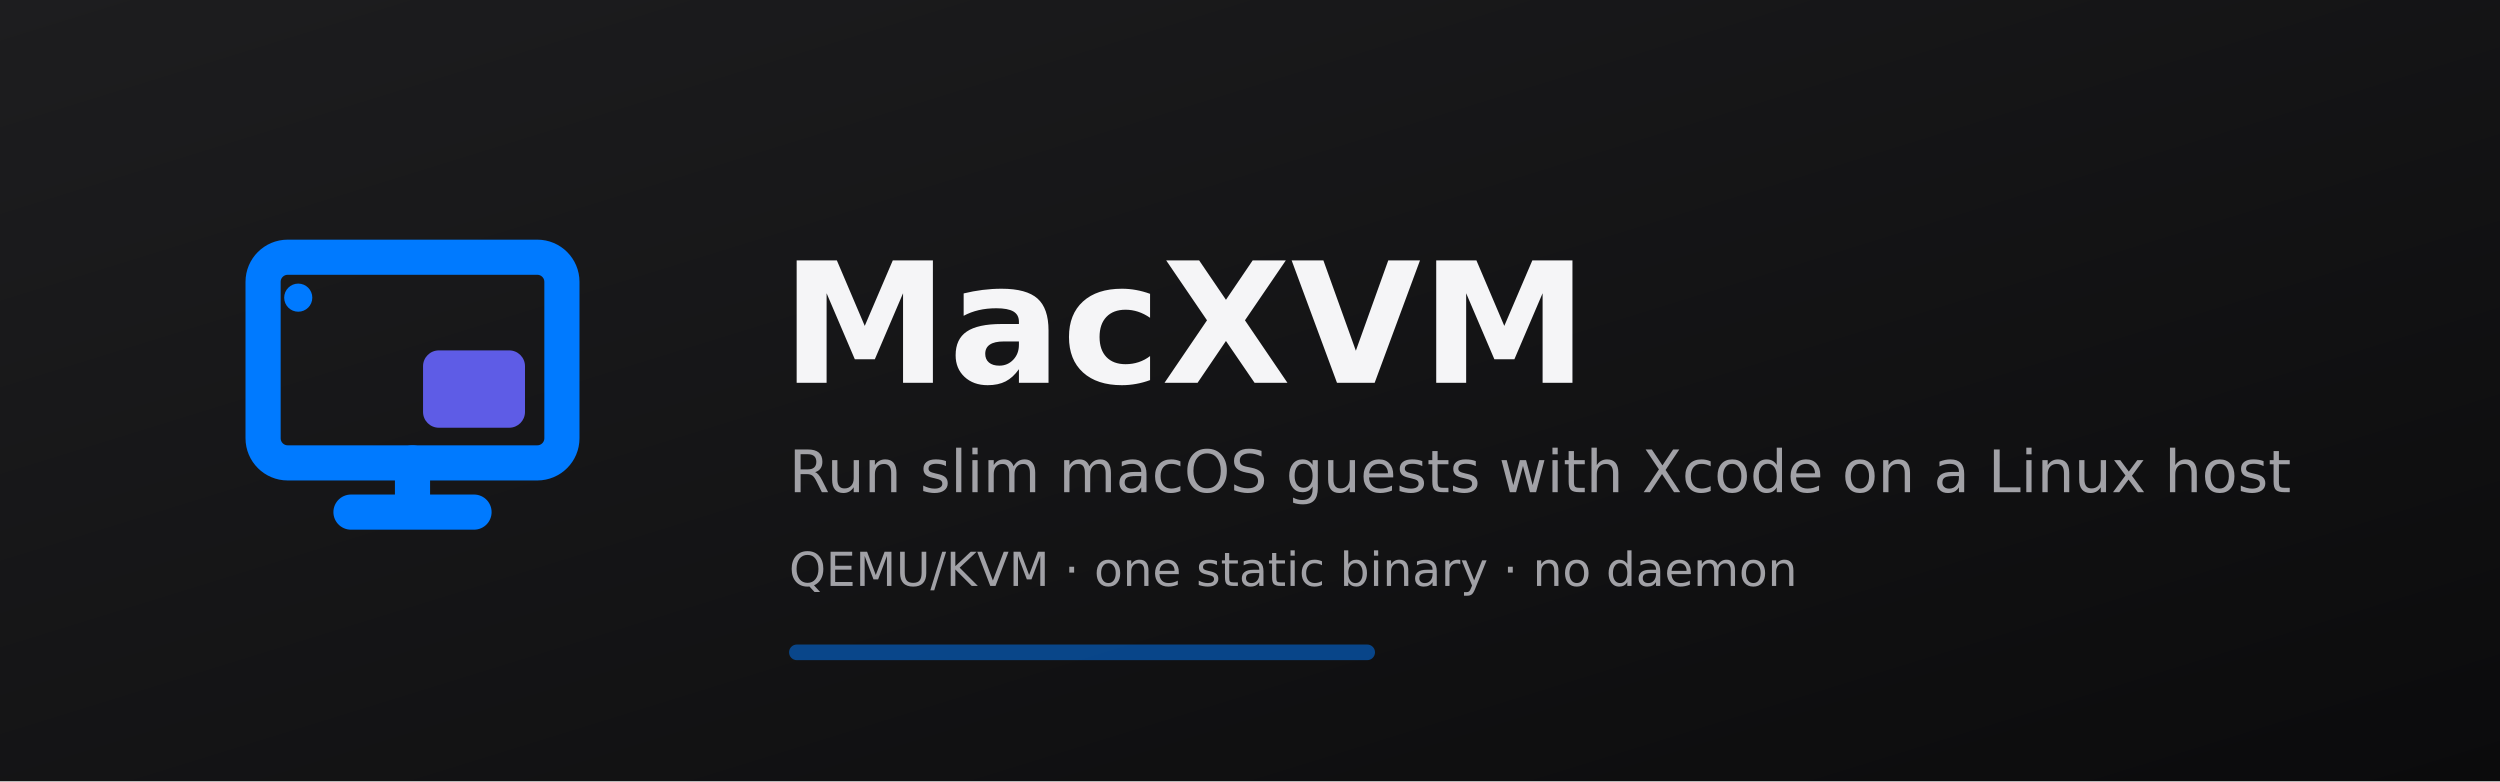
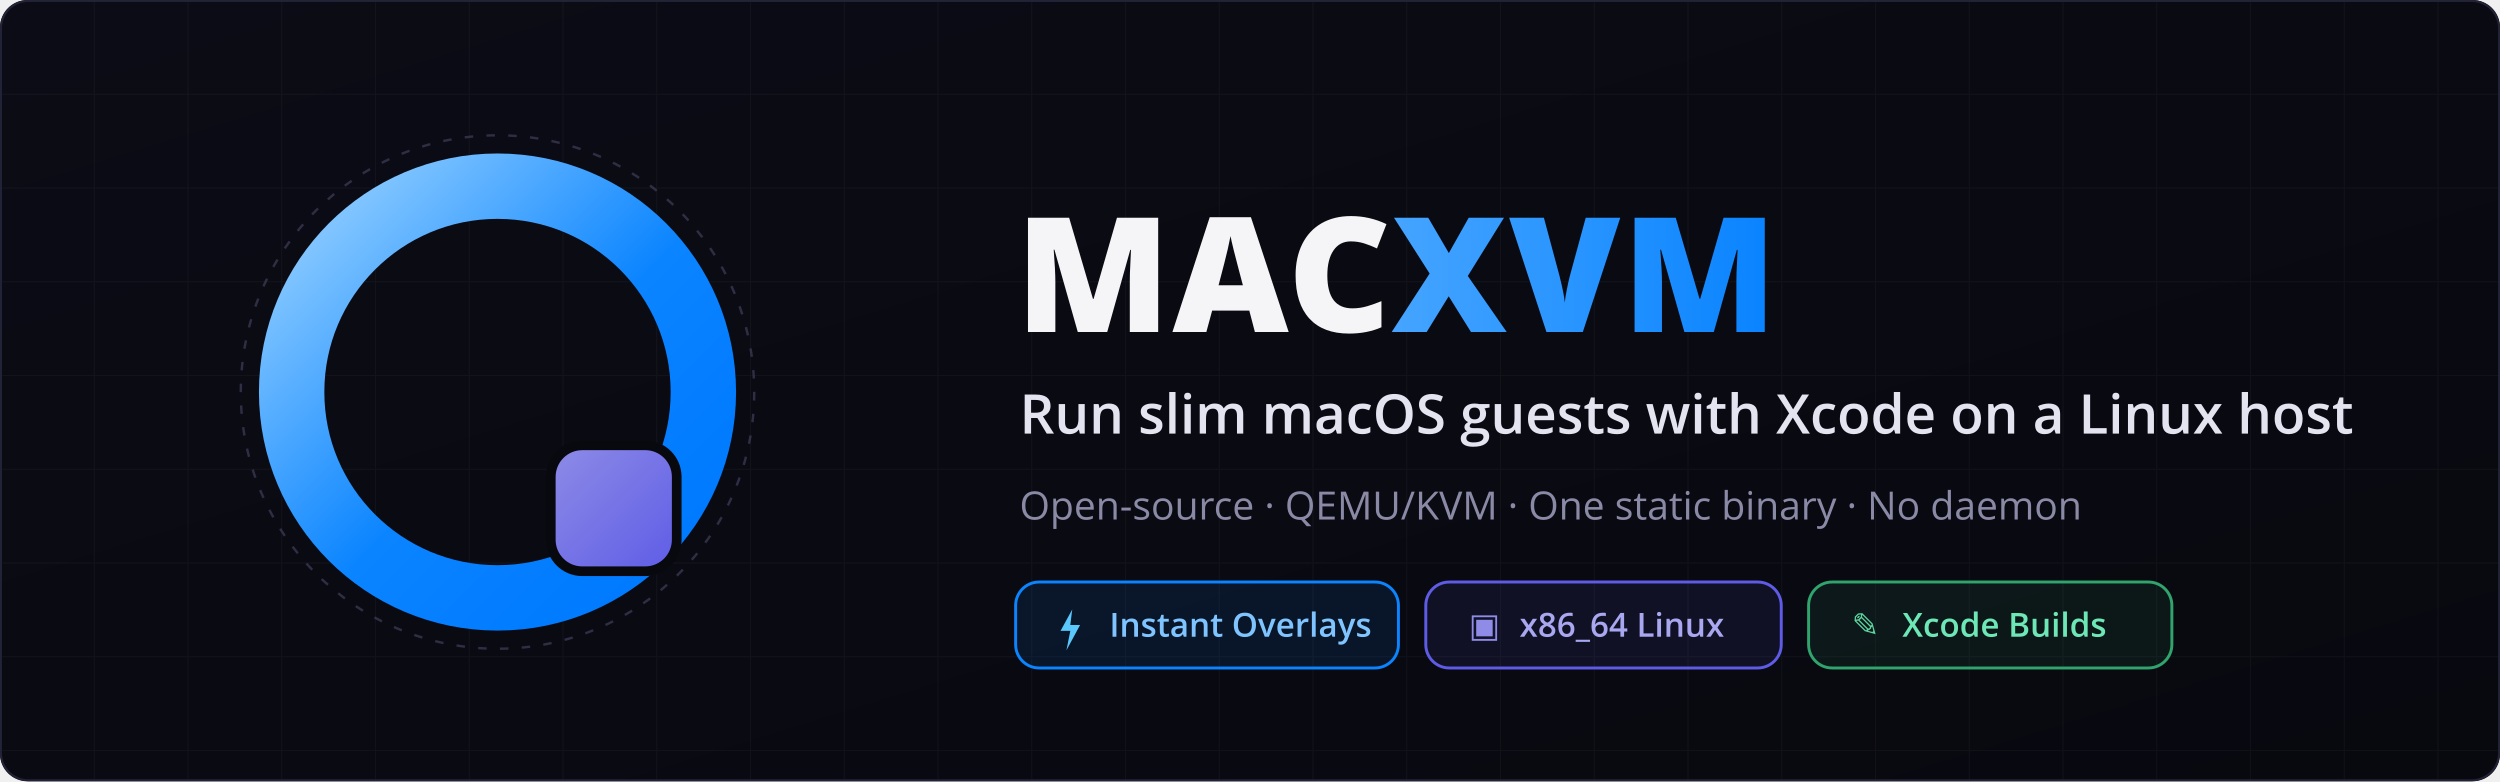
<svg xmlns="http://www.w3.org/2000/svg" viewBox="0 0 1280 400" role="img" aria-label="MacXVM">
  <defs>
-     <style>
-       .mxvm-f{fill:#5E5CE6;}
-       .mxvm-g{fill:#007AFF;}
-       .mxvm-s{fill:none;stroke:#007AFF;}
-       .mxvm-t{fill:#F5F5F7;}
-       .mxvm-d{fill:#A1A1A6;}
-     </style>
    <linearGradient id="mxvm-bg" x1="0" y1="0" x2="1" y2="1">
-       <stop offset="0%" stop-color="#1D1D1F" />
-       <stop offset="100%" stop-color="#0B0B0C" />
+       <stop offset="0%" stop-color="#0C0C16" />
+       <stop offset="100%" stop-color="#08080F" />
    </linearGradient>
+     <linearGradient id="mxvm-ring" x1="0.1" y1="0.1" x2="0.9" y2="0.9">
+       <stop offset="0%" stop-color="#7FC4FF" />
+       <stop offset="55%" stop-color="#0A84FF" />
+       <stop offset="100%" stop-color="#007AFF" />
+     </linearGradient>
+     <linearGradient id="mxvm-guest" x1="0" y1="0" x2="1" y2="1">
+       <stop offset="0%" stop-color="#8E8CE6" />
+       <stop offset="100%" stop-color="#5E5CE6" />
+     </linearGradient>
+     <linearGradient id="mxvm-word" x1="0" y1="0" x2="1" y2="0">
+       <stop offset="0%" stop-color="#7FC4FF" />
+       <stop offset="100%" stop-color="#0A84FF" />
+     </linearGradient>
+     <pattern id="mxvm-grid" width="48" height="48" patternUnits="userSpaceOnUse">
+       <path d="M48 0H0V48" fill="none" stroke="#FFFFFF" stroke-width="1" opacity="0.035" />
+     </pattern>
  </defs>
-   <rect width="1280" height="400" fill="url(#mxvm-bg)" />
-   <g transform="translate(96 84) scale(0.45)">
-     <rect class="mxvm-s" x="86" y="106" width="340" height="234" rx="28" stroke-width="40" />
-     <path class="mxvm-s" d="M256 340v56M186 396h140" stroke-width="40" stroke-linecap="round" />
-     <rect class="mxvm-f" x="268" y="212" width="116" height="88" rx="18" />
-     <circle class="mxvm-g" cx="126" cy="152" r="16" />
+   <rect width="1280" height="400" rx="14" fill="url(#mxvm-bg)" />
+   <rect width="1280" height="400" rx="14" fill="url(#mxvm-grid)" />
+   <rect x="0.5" y="0.5" width="1279" height="399" rx="14" fill="none" stroke="#232338" stroke-width="1" />
+   <g transform="translate(96 42) scale(0.62)">
+     <circle cx="256" cy="256" r="212" fill="none" stroke="#3A3A55" stroke-width="2" stroke-dasharray="7 11" opacity="0.75" />
+     <circle cx="256" cy="256" r="170" fill="none" stroke="url(#mxvm-ring)" stroke-width="54" />
+     <rect x="300" y="300" width="104" height="104" rx="26" fill="url(#mxvm-guest)" stroke="#08080F" stroke-width="8" />
  </g>
-   <text class="mxvm-t" x="400" y="196" font-family="DejaVu Sans, Verdana, sans-serif" font-size="86" font-weight="700">MacXVM</text>
-   <text class="mxvm-d" x="404" y="252" font-family="DejaVu Sans, Verdana, sans-serif" font-size="30">Run slim macOS guests with Xcode on a Linux host</text>
-   <text class="mxvm-d" x="404" y="300" font-family="DejaVu Sans, Verdana, sans-serif" font-size="24">QEMU/KVM · one static binary · no daemon</text>
-   <rect x="404" y="330" width="300" height="8" rx="4" fill="#007AFF" opacity="0.5" />
+   <text x="520" y="170" font-family="Open Sans, DejaVu Sans, sans-serif" font-size="82" font-weight="800" letter-spacing="1" fill="#F5F5F7">MAC<tspan fill="url(#mxvm-word)">XVM</tspan>
+   </text>
+   <text x="522" y="222" font-family="Open Sans, DejaVu Sans, sans-serif" font-size="28" font-weight="600" fill="#E4E4F0">Run slim macOS guests with Xcode on a Linux host</text>
+   <text x="522" y="266" font-family="Open Sans, DejaVu Sans, sans-serif" font-size="20" fill="#8A8AA6">Open-source · QEMU/KVM · One static binary · No daemon</text>
+   <g font-family="Open Sans, DejaVu Sans, sans-serif" font-size="17" font-weight="600">
+     <rect x="520" y="298" width="196" height="44" rx="12" fill="#0A84FF" fill-opacity="0.10" stroke="#0A84FF" stroke-width="1.5" />
+     <path d="M549 312 L543 323 L548 323 L546 333 L553 320 L548 320 Z" fill="#5AC8FA" />
+     <text x="568" y="326" fill="#7FC4FF">Instant Overlays</text>
+     <rect x="730" y="298" width="182" height="44" rx="12" fill="#5E5CE6" fill-opacity="0.10" stroke="#5E5CE6" stroke-width="1.5" />
+     <text x="752" y="326" fill="#8E8CE6">▣</text>
+     <text x="778" y="326" fill="#A9A7F0">x86_64 Linux</text>
+     <rect x="926" y="298" width="186" height="44" rx="12" fill="#30A46C" fill-opacity="0.10" stroke="#30A46C" stroke-width="1.5" />
+     <text x="948" y="326" fill="#5DD39E">✎</text>
+     <text x="974" y="326" fill="#6EE7B7">Xcode Builds</text>
+   </g>
</svg>
